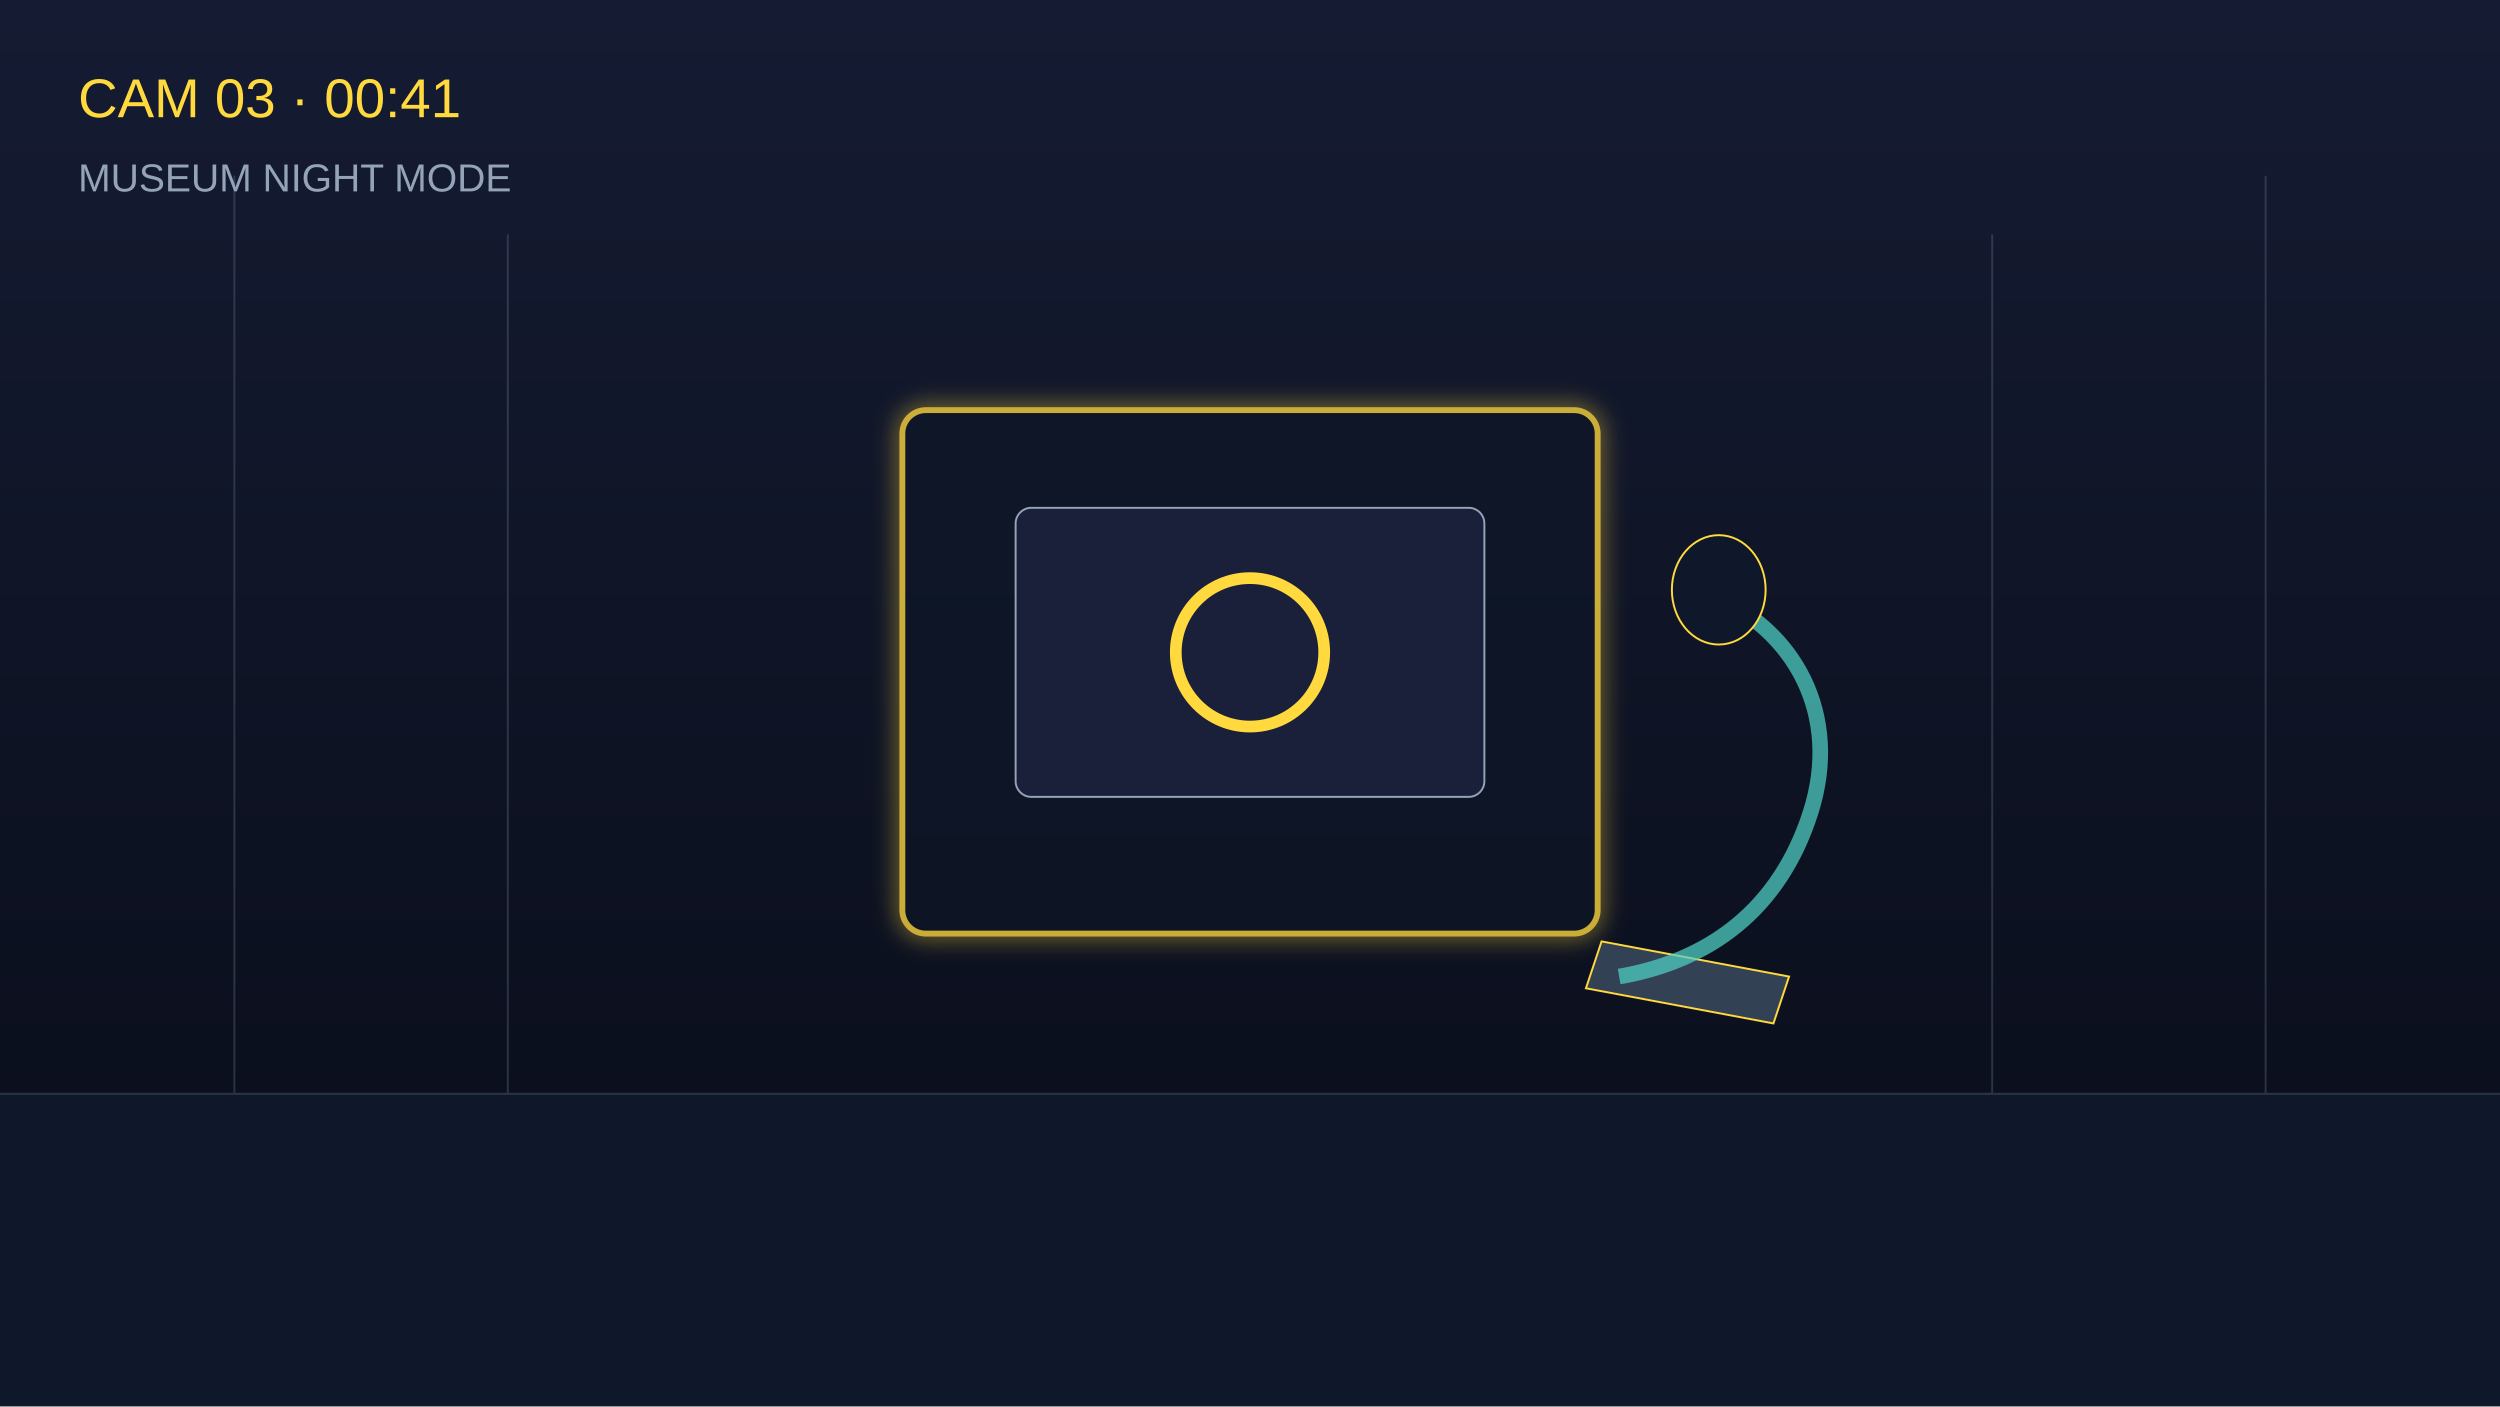
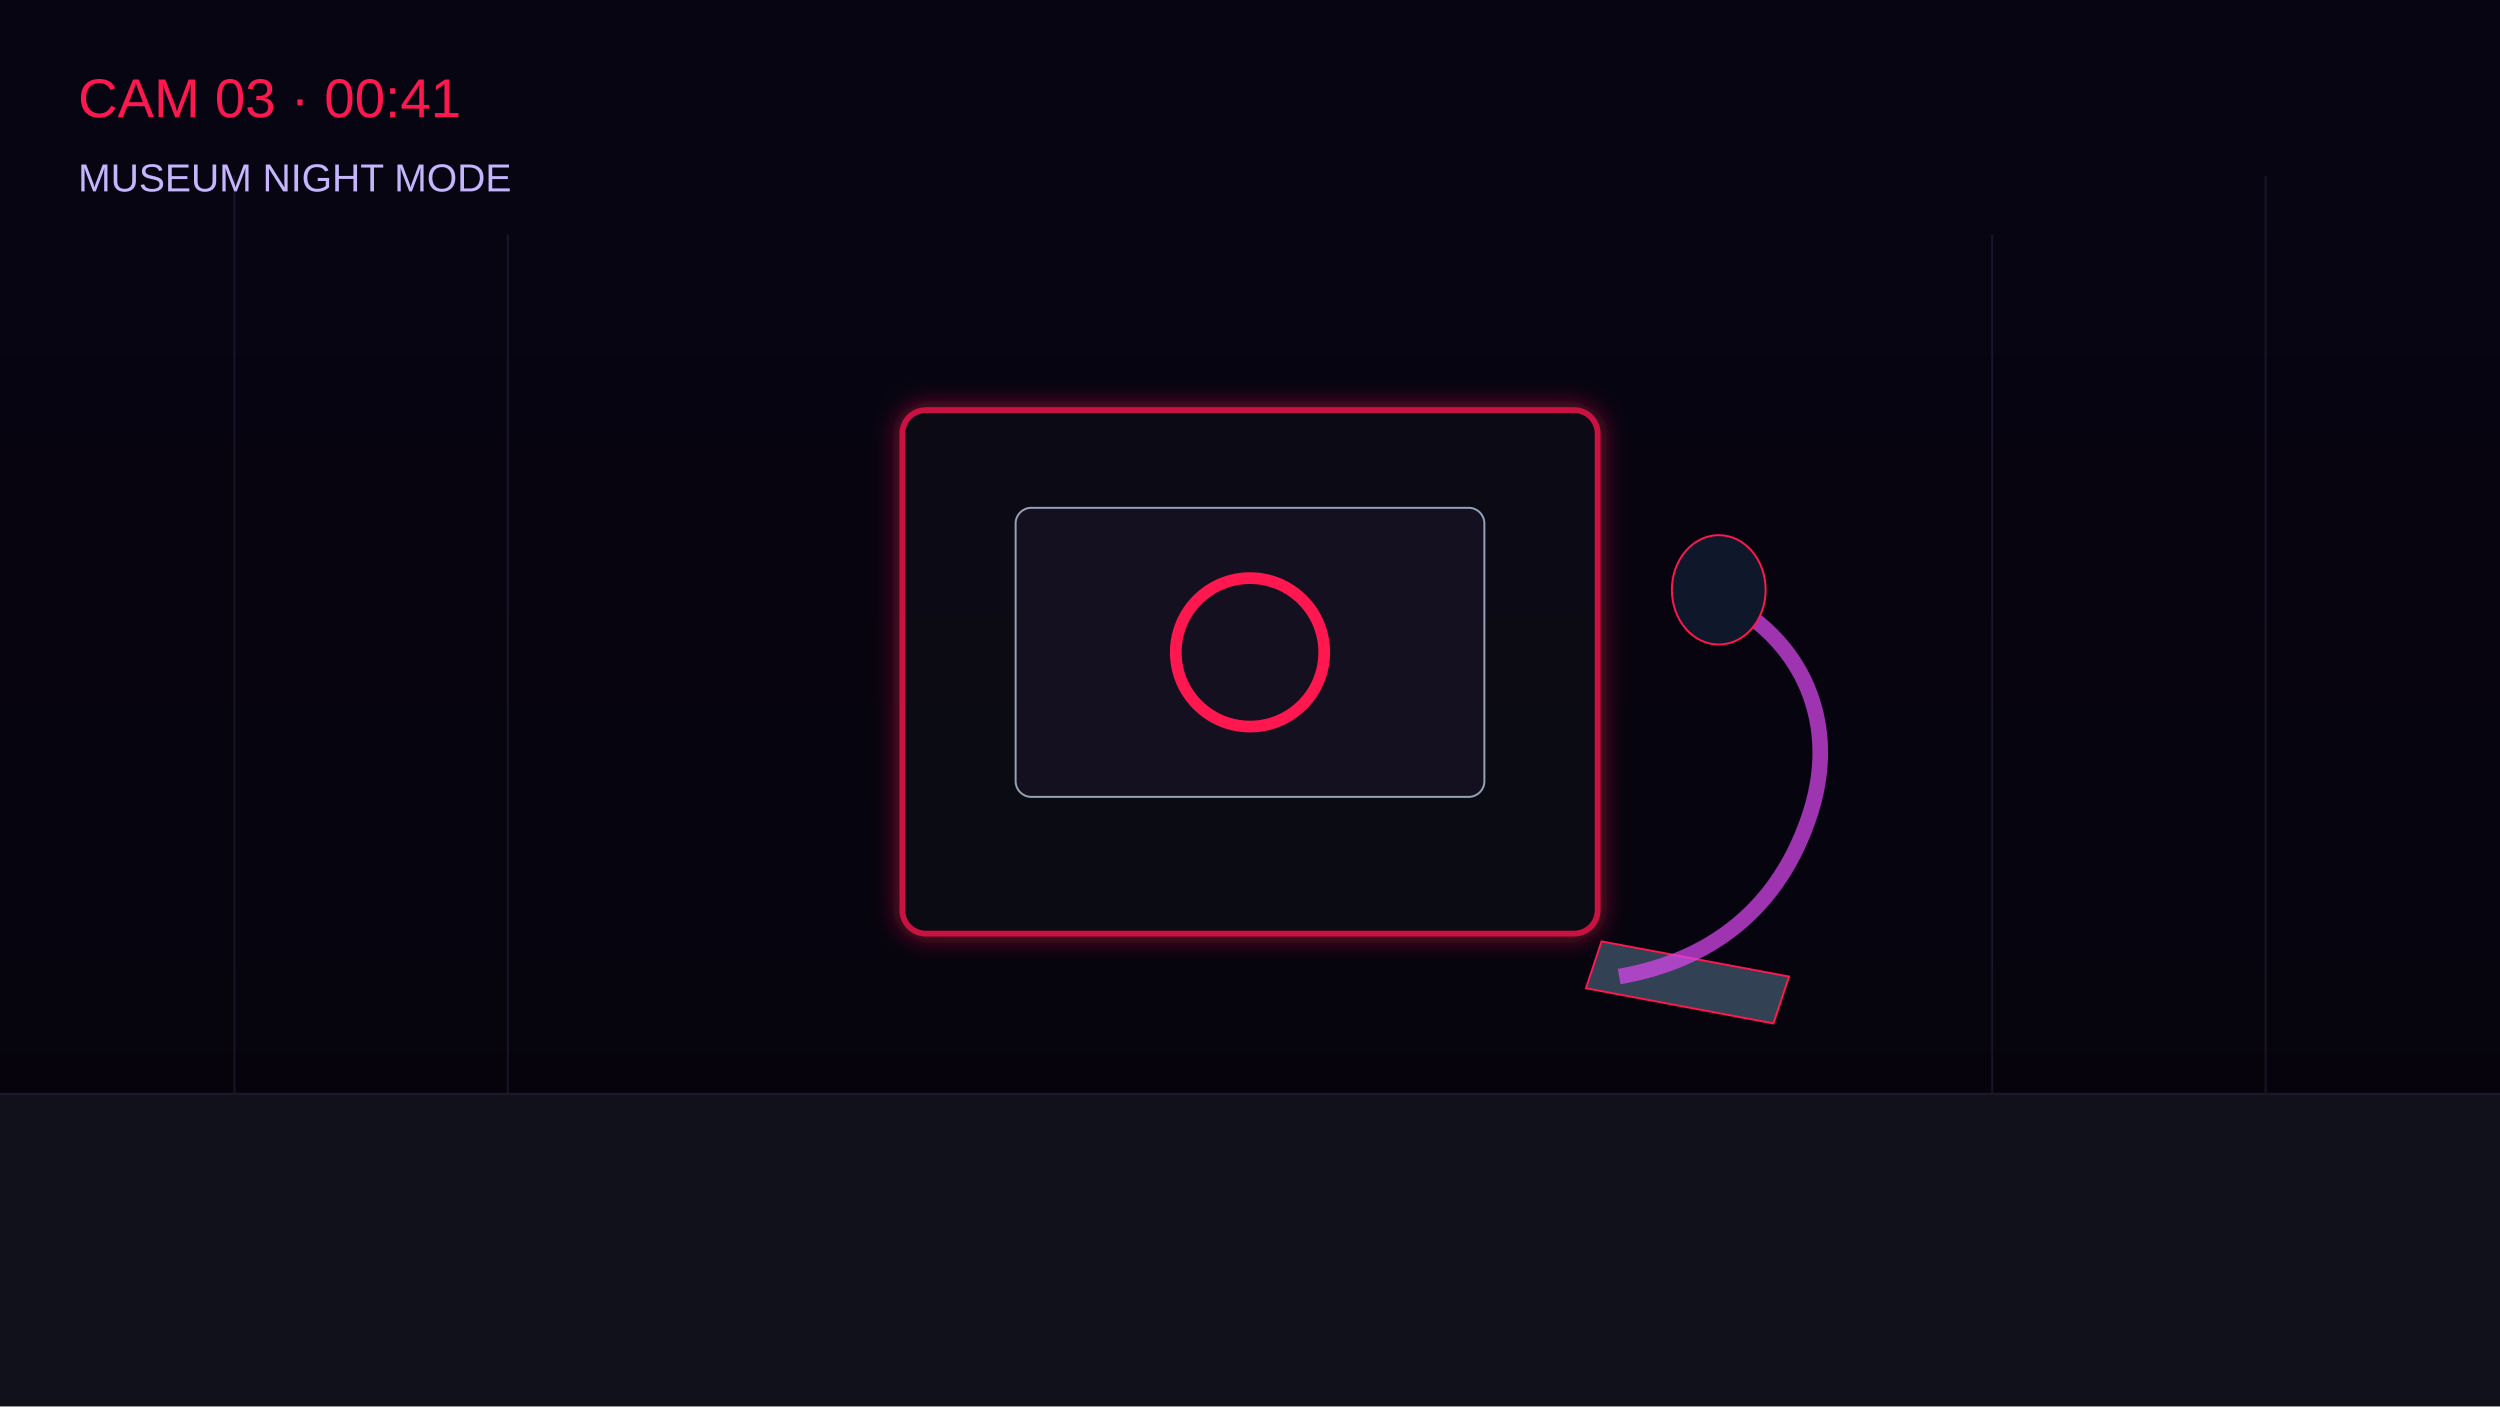
<svg xmlns="http://www.w3.org/2000/svg" viewBox="0 0 1280 720" role="img" aria-label="博物馆案件视频素材">
  <defs>
    <linearGradient id="bg" x1="0" x2="0" y1="0" y2="1">
-       <stop offset="0" stop-color="#151b32" />
-       <stop offset="1" stop-color="#080c18" />
+       <stop offset="0" stop-color="#080513" />
+       <stop offset="1" stop-color="#05030b" />
    </linearGradient>
    <filter id="glow">
      <feGaussianBlur stdDeviation="6" result="b" />
      <feMerge>
        <feMergeNode in="b" />
        <feMergeNode in="SourceGraphic" />
      </feMerge>
    </filter>
  </defs>
  <rect width="1280" height="720" fill="url(#bg)" />
-   <path d="M0 560H1280V720H0z" fill="#0f172a" />
-   <g opacity=".35" stroke="#64748b">
+   <path d="M0 560H1280V720H0z" fill="#10111a" />
+   <g opacity=".35" stroke="#43305e">
    <path d="M0 560L1280 560M120 90V560M1160 90V560M260 120V560M1020 120V560" />
  </g>
-   <rect x="462" y="210" width="356" height="268" rx="12" fill="#111827" stroke="#FFD93D" stroke-width="3" opacity=".78" filter="url(#glow)" />
-   <rect x="520" y="260" width="240" height="148" rx="8" fill="#1a1f3a" stroke="#94a3b8" />
-   <circle cx="640" cy="334" r="38" fill="none" stroke="#FFD93D" stroke-width="6" />
-   <path d="M820 482 l96 18 l-8 24 l-96 -18z" fill="#334155" stroke="#FFD93D" />
-   <path d="M875 304 c44 18 68 62 52 112 c-16 50 -52 76 -98 84" fill="none" stroke="#4fd1c5" stroke-width="8" opacity=".72" />
-   <ellipse cx="880" cy="302" rx="24" ry="28" fill="#0f172a" stroke="#FFD93D" />
-   <text x="40" y="60" fill="#FFD93D" font-family="Arial" font-size="28">CAM 03 · 00:41</text>
-   <text x="40" y="98" fill="#94a3b8" font-family="Arial" font-size="20">MUSEUM NIGHT MODE</text>
+   <rect x="462" y="210" width="356" height="268" rx="12" fill="#0c0915" stroke="#ff184f" stroke-width="3" opacity=".78" filter="url(#glow)" />
+   <rect x="520" y="260" width="240" height="148" rx="8" fill="#15101f" stroke="#94a3b8" />
+   <circle cx="640" cy="334" r="38" fill="none" stroke="#ff184f" stroke-width="6" />
+   <path d="M820 482 l96 18 l-8 24 l-96 -18z" fill="#334155" stroke="#ff184f" />
+   <path d="M875 304 c44 18 68 62 52 112 c-16 50 -52 76 -98 84" fill="none" stroke="#d946ef" stroke-width="8" opacity=".72" />
+   <ellipse cx="880" cy="302" rx="24" ry="28" fill="#0f172a" stroke="#ff184f" />
+   <text x="40" y="60" fill="#ff184f" font-family="Arial" font-size="28">CAM 03 · 00:41</text>
+   <text x="40" y="98" fill="#c4b5fd" font-family="Arial" font-size="20">MUSEUM NIGHT MODE</text>
</svg>
